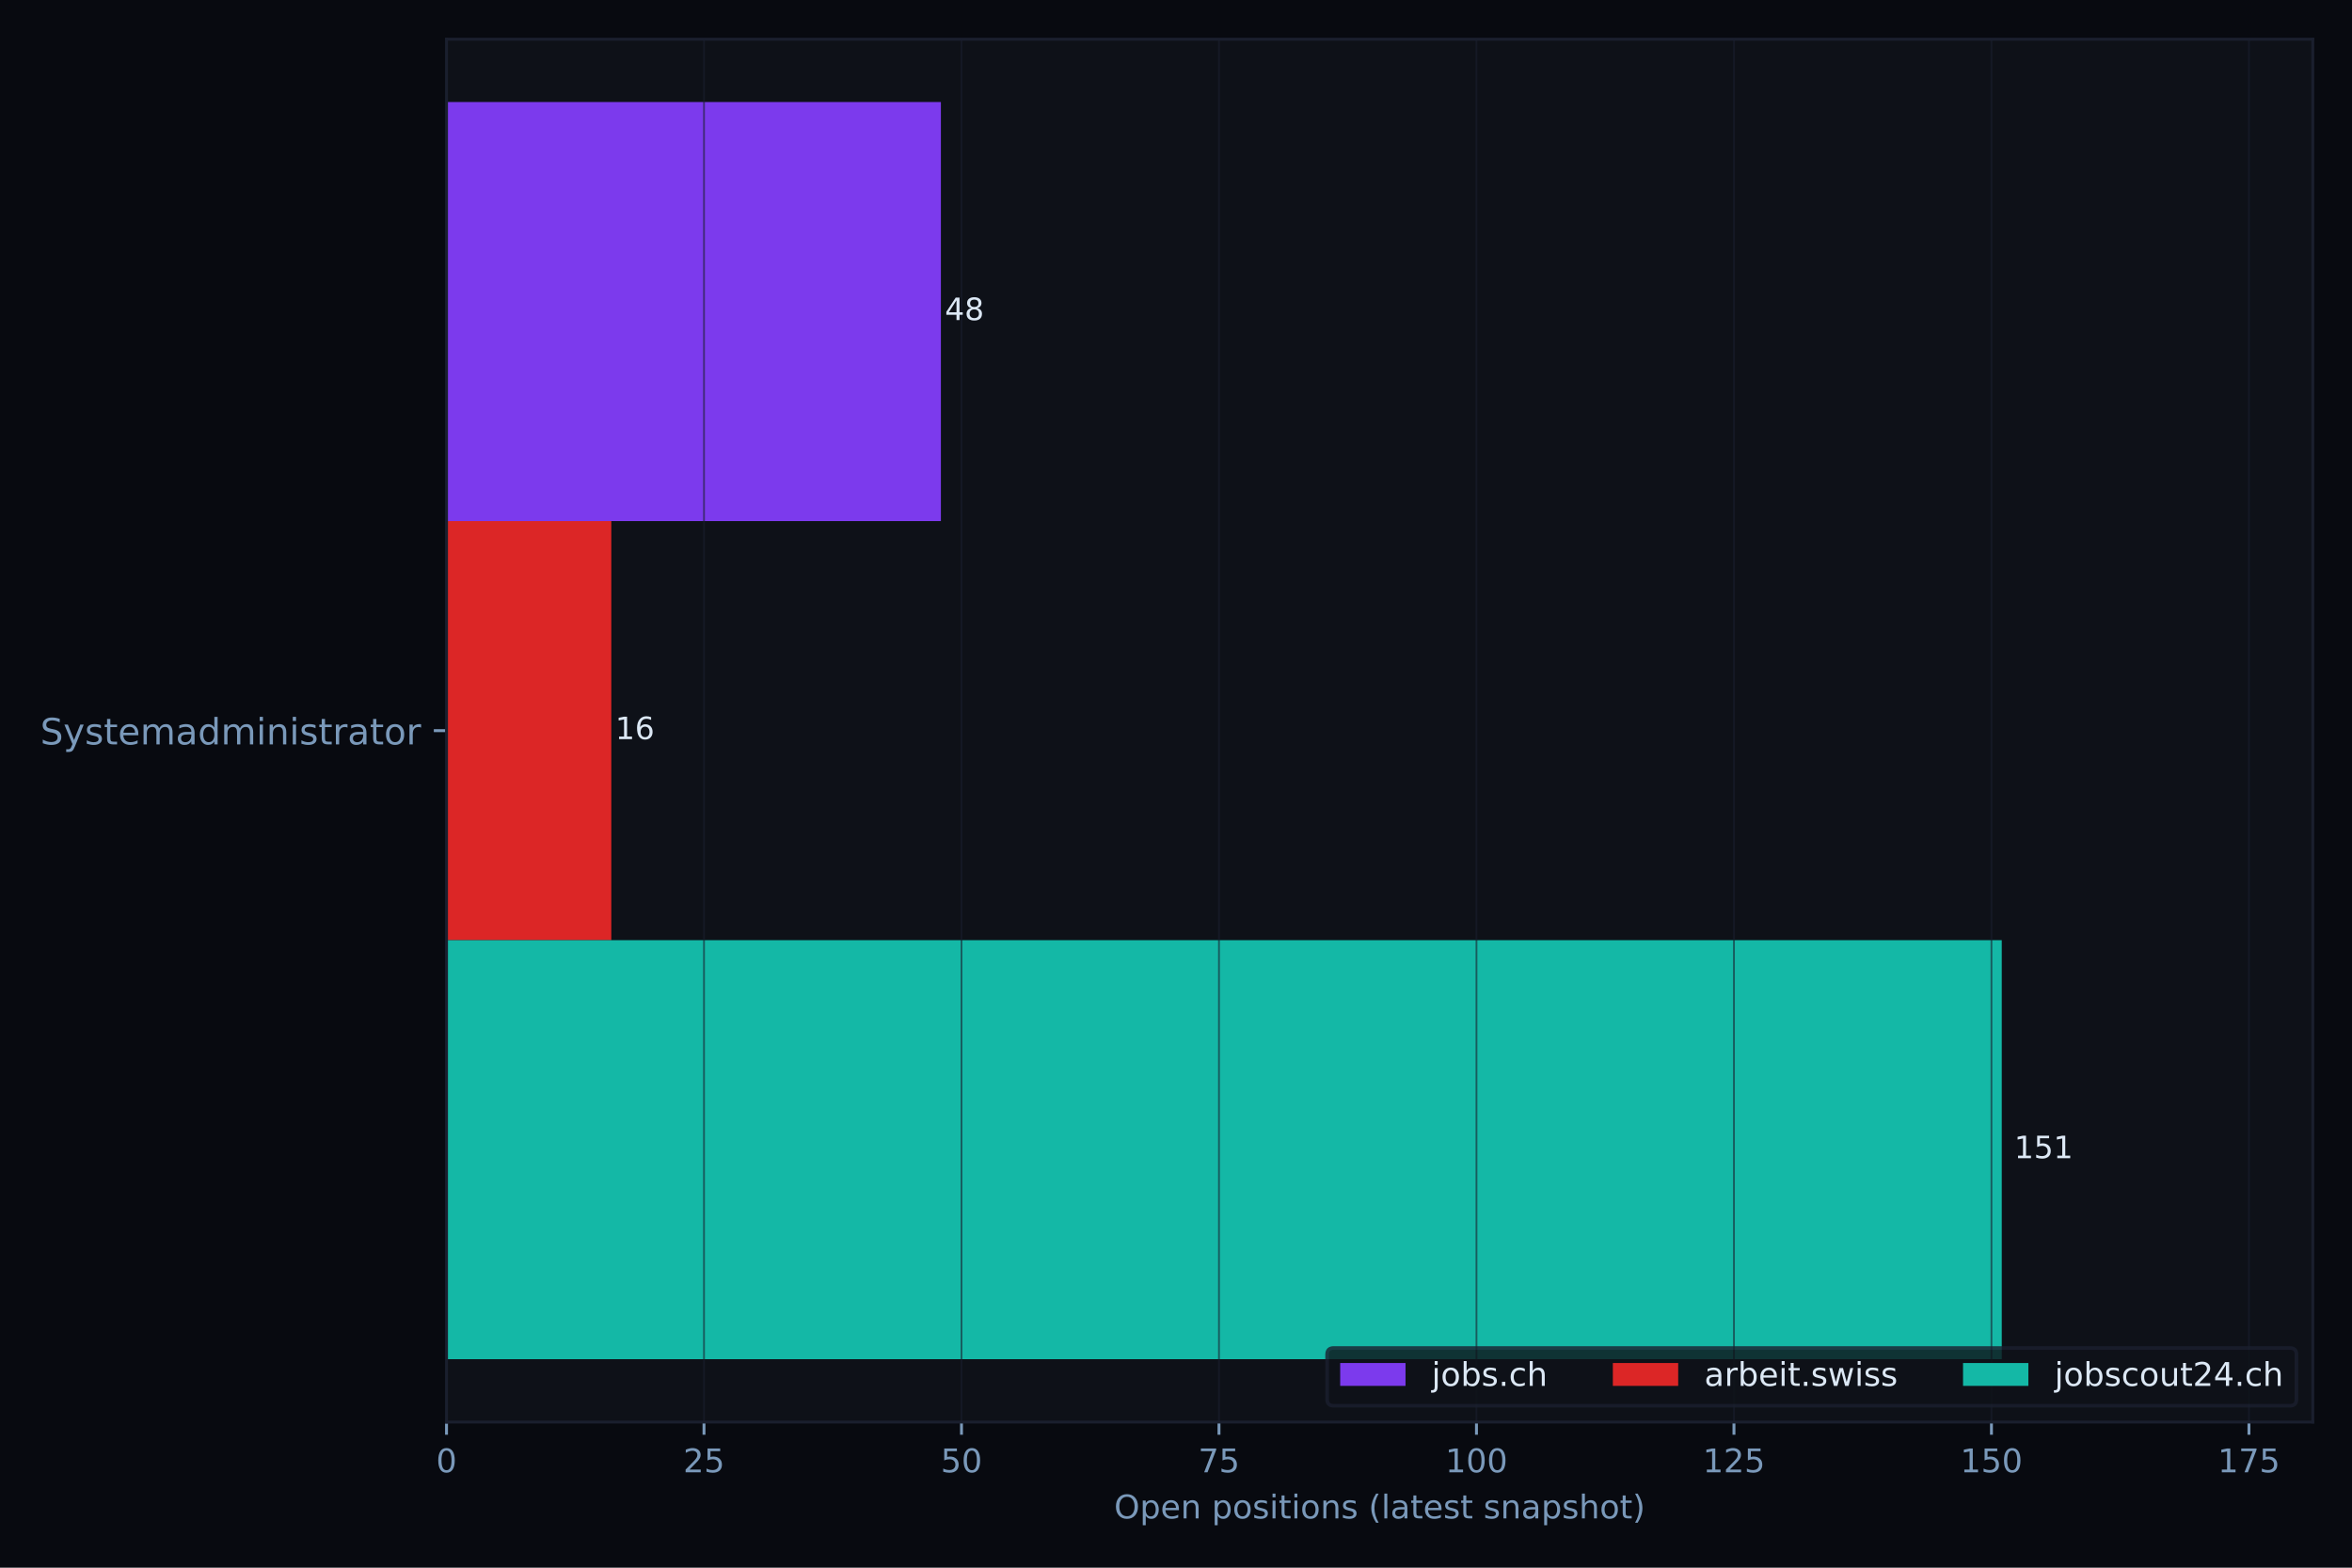
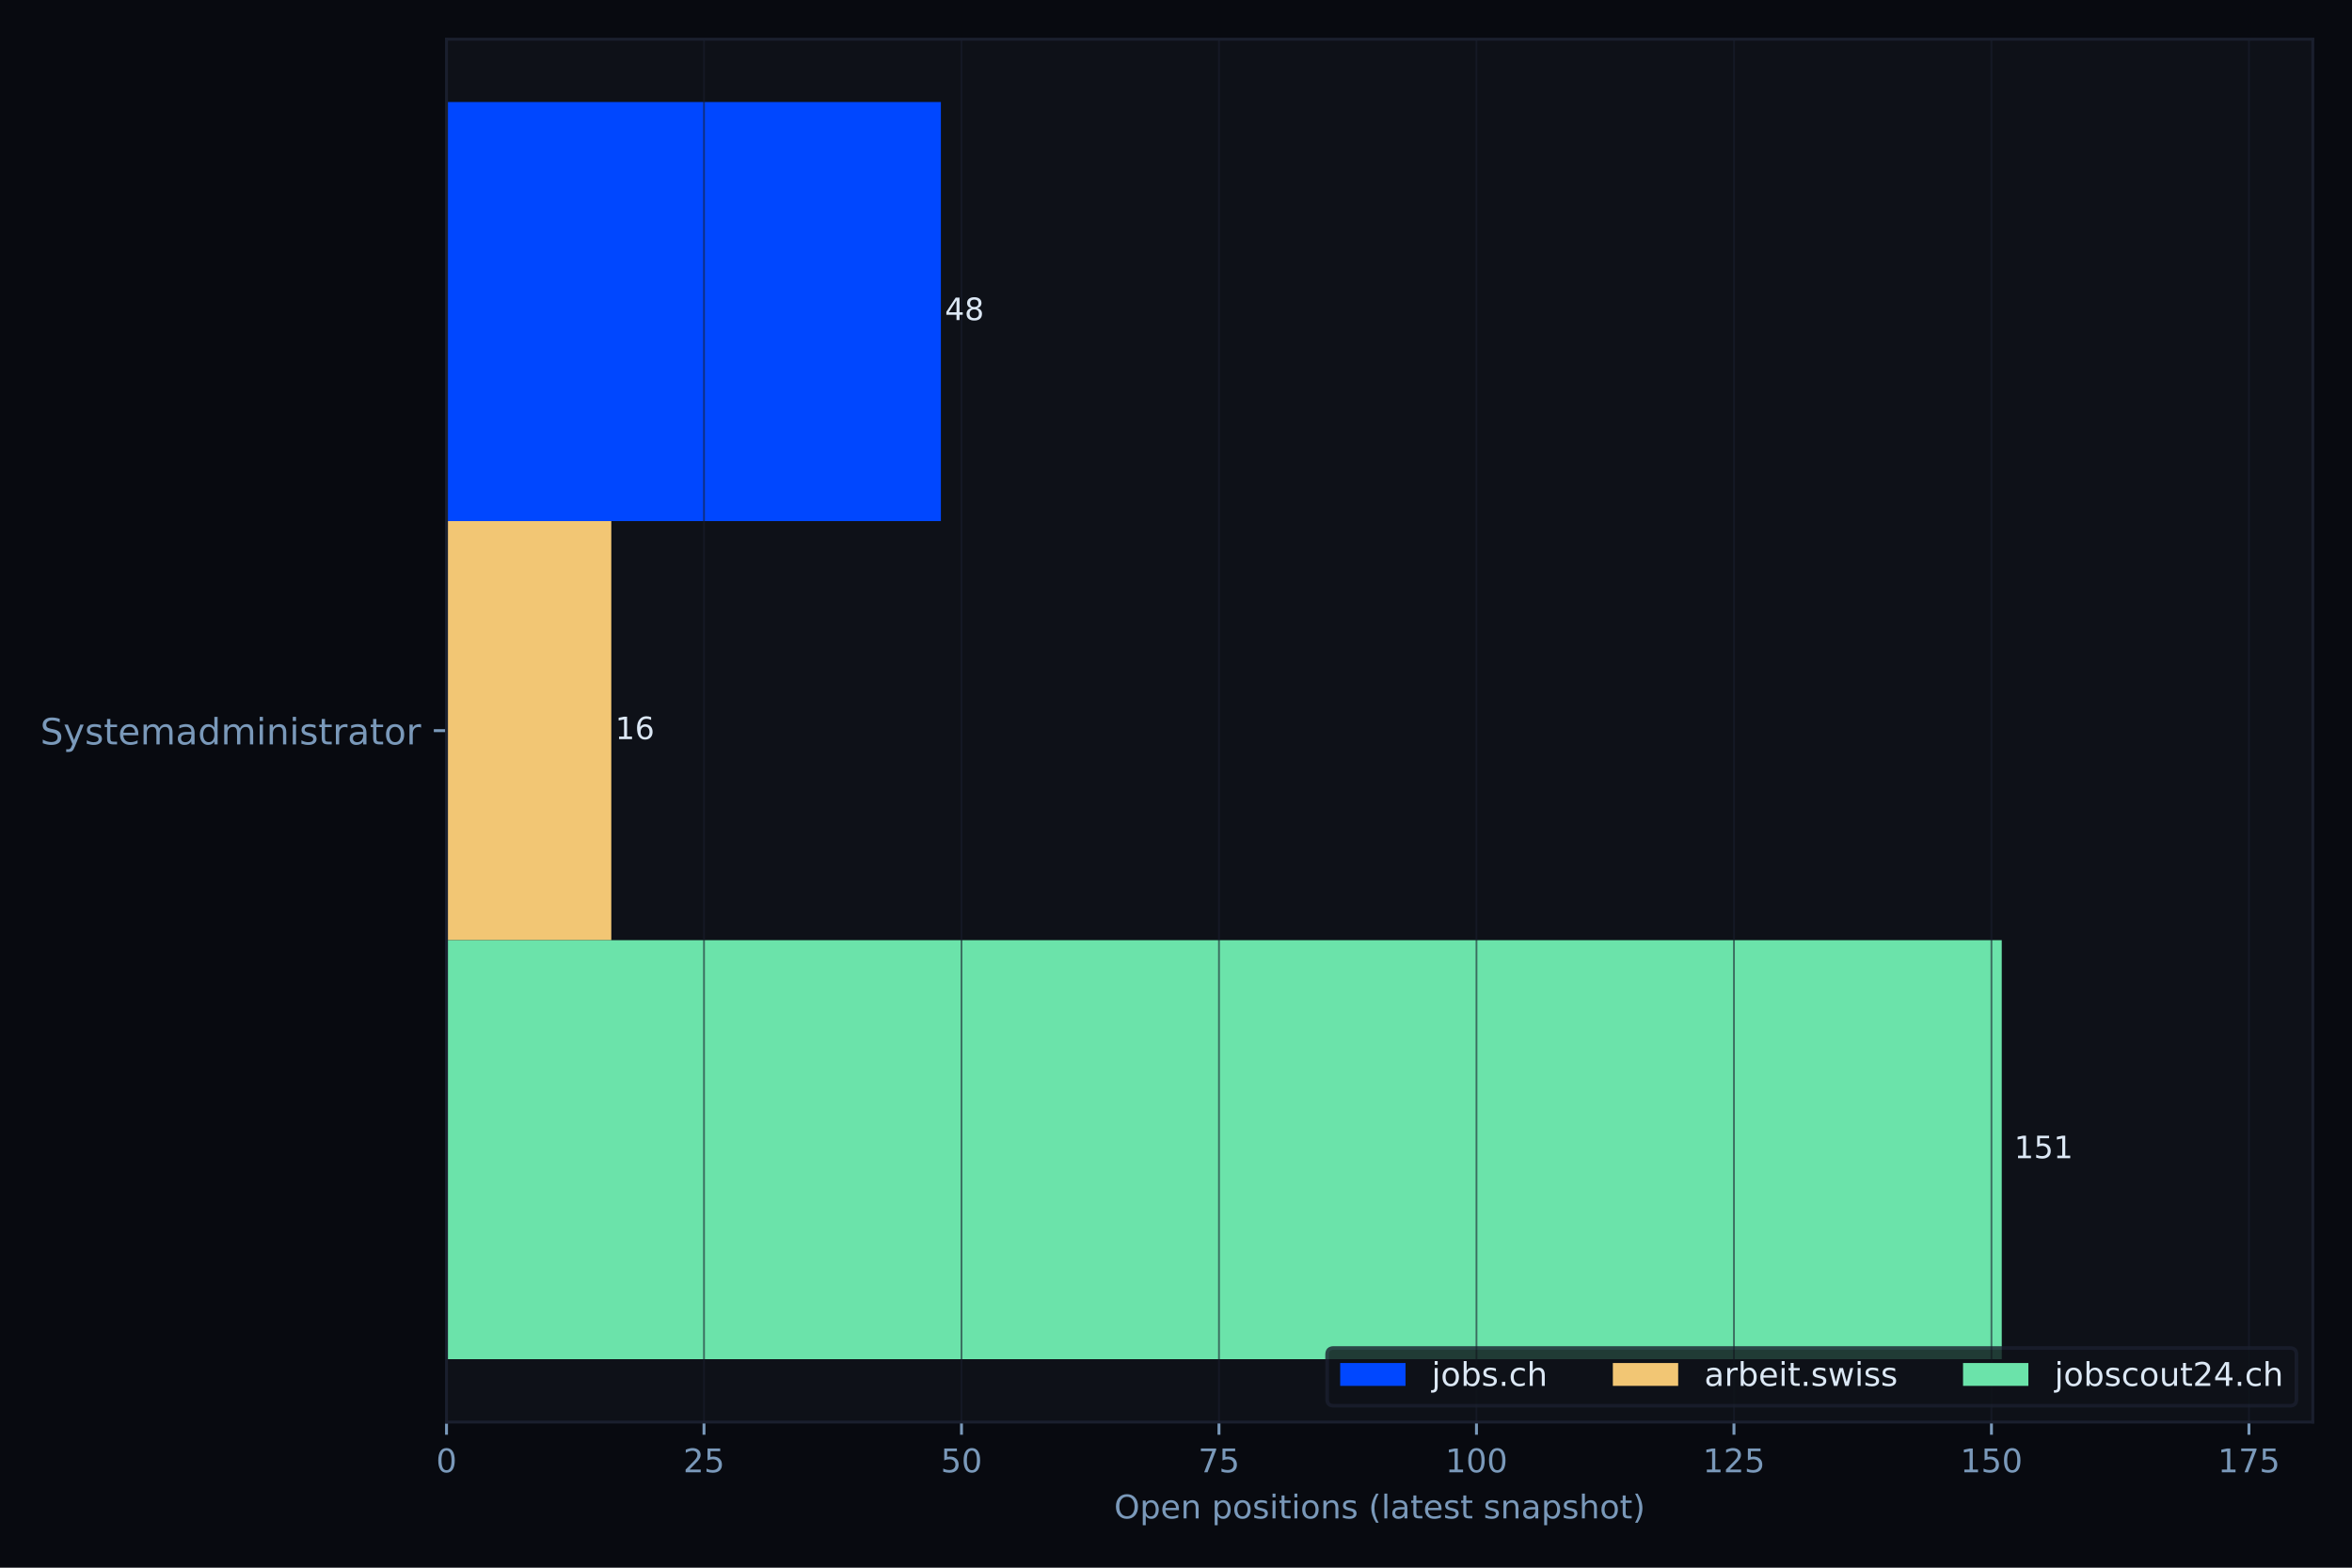
<svg xmlns="http://www.w3.org/2000/svg" xmlns:xlink="http://www.w3.org/1999/xlink" width="648pt" height="432pt" viewBox="0 0 648 432" version="1.1">
  <defs>
    <style type="text/css">*{stroke-linejoin: round; stroke-linecap: butt}</style>
  </defs>
  <g id="figure_1">
    <g id="patch_1">
      <path d="M 0 432  L 648 432  L 648 0  L 0 0  z " style="fill: #080a10" />
    </g>
    <g id="axes_1">
      <g id="patch_2">
        <path d="M 123.018 391.873  L 637.2 391.873  L 637.2 10.8  L 123.018 10.8  z " style="fill: #0e1118" />
      </g>
      <g id="patch_3">
-         <path d="M 123.018 28.121  L 259.225 28.121  L 259.225 143.598  L 123.018 143.598  z " clip-path="url(#pacaad83c6b)" style="fill: #7c3aed" />
+         <path d="M 123.018 28.121  L 259.225 28.121  L 259.225 143.598  L 123.018 143.598  z " clip-path="url(#pacaad83c6b)" style="fill: #0047ff" />
      </g>
      <g id="patch_4">
-         <path d="M 123.018 143.598  L 168.421 143.598  L 168.421 259.075  L 123.018 259.075  z " clip-path="url(#pacaad83c6b)" style="fill: #dc2626" />
+         <path d="M 123.018 143.598  L 168.421 143.598  L 168.421 259.075  L 123.018 259.075  z " clip-path="url(#pacaad83c6b)" style="fill: #f2c674" />
      </g>
      <g id="patch_5">
-         <path d="M 123.018 259.075  L 551.503 259.075  L 551.503 374.551  L 123.018 374.551  z " clip-path="url(#pacaad83c6b)" style="fill: #14b8a6" />
+         <path d="M 123.018 259.075  L 551.503 259.075  L 551.503 374.551  L 123.018 374.551  z " clip-path="url(#pacaad83c6b)" style="fill: #6be3aa" />
      </g>
      <g id="matplotlib.axis_1">
        <g id="xtick_1">
          <g id="line2d_1">
            <path d="M 123.018 391.873  L 123.018 10.8  " clip-path="url(#pacaad83c6b)" style="fill: none; stroke: #1a1f2e; stroke-opacity: 0.6; stroke-width: 0.5; stroke-linecap: square" />
          </g>
          <g id="line2d_2">
            <defs>
              <path id="mff3be124f5" d="M 0 0  L 0 3.5  " style="stroke: #7a99ba; stroke-width: 0.8" />
            </defs>
            <g>
              <use xlink:href="#mff3be124f5" x="123.018" y="391.873" style="fill: #7a99ba; stroke: #7a99ba; stroke-width: 0.8" />
            </g>
          </g>
          <g id="text_1">
            <g style="fill: #7a99ba" transform="translate(120.1551 405.7113) scale(0.09 -0.09)">
              <defs>
                <path id="DejaVuSans-30" d="M 2034 4250  Q 1547 4250 1301 3770  Q 1056 3291 1056 2328  Q 1056 1369 1301 889  Q 1547 409 2034 409  Q 2525 409 2770 889  Q 3016 1369 3016 2328  Q 3016 3291 2770 3770  Q 2525 4250 2034 4250  z M 2034 4750  Q 2819 4750 3233 4129  Q 3647 3509 3647 2328  Q 3647 1150 3233 529  Q 2819 -91 2034 -91  Q 1250 -91 836 529  Q 422 1150 422 2328  Q 422 3509 836 4129  Q 1250 4750 2034 4750  z " transform="scale(0.015625)" />
              </defs>
              <use xlink:href="#DejaVuSans-30" />
            </g>
          </g>
        </g>
        <g id="xtick_2">
          <g id="line2d_3">
            <path d="M 193.959 391.873  L 193.959 10.8  " clip-path="url(#pacaad83c6b)" style="fill: none; stroke: #1a1f2e; stroke-opacity: 0.6; stroke-width: 0.5; stroke-linecap: square" />
          </g>
          <g id="line2d_4">
            <g>
              <use xlink:href="#mff3be124f5" x="193.959" y="391.873" style="fill: #7a99ba; stroke: #7a99ba; stroke-width: 0.8" />
            </g>
          </g>
          <g id="text_2">
            <g style="fill: #7a99ba" transform="translate(188.2331 405.7113) scale(0.09 -0.09)">
              <defs>
                <path id="DejaVuSans-32" d="M 1228 531  L 3431 531  L 3431 0  L 469 0  L 469 531  Q 828 903 1448 1529  Q 2069 2156 2228 2338  Q 2531 2678 2651 2914  Q 2772 3150 2772 3378  Q 2772 3750 2511 3984  Q 2250 4219 1831 4219  Q 1534 4219 1204 4116  Q 875 4013 500 3803  L 500 4441  Q 881 4594 1212 4672  Q 1544 4750 1819 4750  Q 2544 4750 2975 4387  Q 3406 4025 3406 3419  Q 3406 3131 3298 2873  Q 3191 2616 2906 2266  Q 2828 2175 2409 1742  Q 1991 1309 1228 531  z " transform="scale(0.015625)" />
                <path id="DejaVuSans-35" d="M 691 4666  L 3169 4666  L 3169 4134  L 1269 4134  L 1269 2991  Q 1406 3038 1543 3061  Q 1681 3084 1819 3084  Q 2600 3084 3056 2656  Q 3513 2228 3513 1497  Q 3513 744 3044 326  Q 2575 -91 1722 -91  Q 1428 -91 1123 -41  Q 819 9 494 109  L 494 744  Q 775 591 1075 516  Q 1375 441 1709 441  Q 2250 441 2565 725  Q 2881 1009 2881 1497  Q 2881 1984 2565 2268  Q 2250 2553 1709 2553  Q 1456 2553 1204 2497  Q 953 2441 691 2322  L 691 4666  z " transform="scale(0.015625)" />
              </defs>
              <use xlink:href="#DejaVuSans-32" />
              <use xlink:href="#DejaVuSans-35" x="63.623" />
            </g>
          </g>
        </g>
        <g id="xtick_3">
          <g id="line2d_5">
            <path d="M 264.901 391.873  L 264.901 10.8  " clip-path="url(#pacaad83c6b)" style="fill: none; stroke: #1a1f2e; stroke-opacity: 0.6; stroke-width: 0.5; stroke-linecap: square" />
          </g>
          <g id="line2d_6">
            <g>
              <use xlink:href="#mff3be124f5" x="264.901" y="391.873" style="fill: #7a99ba; stroke: #7a99ba; stroke-width: 0.8" />
            </g>
          </g>
          <g id="text_3">
            <g style="fill: #7a99ba" transform="translate(259.1743 405.7113) scale(0.09 -0.09)">
              <use xlink:href="#DejaVuSans-35" />
              <use xlink:href="#DejaVuSans-30" x="63.623" />
            </g>
          </g>
        </g>
        <g id="xtick_4">
          <g id="line2d_7">
            <path d="M 335.842 391.873  L 335.842 10.8  " clip-path="url(#pacaad83c6b)" style="fill: none; stroke: #1a1f2e; stroke-opacity: 0.6; stroke-width: 0.5; stroke-linecap: square" />
          </g>
          <g id="line2d_8">
            <g>
              <use xlink:href="#mff3be124f5" x="335.842" y="391.873" style="fill: #7a99ba; stroke: #7a99ba; stroke-width: 0.8" />
            </g>
          </g>
          <g id="text_4">
            <g style="fill: #7a99ba" transform="translate(330.1155 405.7113) scale(0.09 -0.09)">
              <defs>
                <path id="DejaVuSans-37" d="M 525 4666  L 3525 4666  L 3525 4397  L 1831 0  L 1172 0  L 2766 4134  L 525 4134  L 525 4666  z " transform="scale(0.015625)" />
              </defs>
              <use xlink:href="#DejaVuSans-37" />
              <use xlink:href="#DejaVuSans-35" x="63.623" />
            </g>
          </g>
        </g>
        <g id="xtick_5">
          <g id="line2d_9">
            <path d="M 406.783 391.873  L 406.783 10.8  " clip-path="url(#pacaad83c6b)" style="fill: none; stroke: #1a1f2e; stroke-opacity: 0.6; stroke-width: 0.5; stroke-linecap: square" />
          </g>
          <g id="line2d_10">
            <g>
              <use xlink:href="#mff3be124f5" x="406.783" y="391.873" style="fill: #7a99ba; stroke: #7a99ba; stroke-width: 0.8" />
            </g>
          </g>
          <g id="text_5">
            <g style="fill: #7a99ba" transform="translate(398.1936 405.7113) scale(0.09 -0.09)">
              <defs>
                <path id="DejaVuSans-31" d="M 794 531  L 1825 531  L 1825 4091  L 703 3866  L 703 4441  L 1819 4666  L 2450 4666  L 2450 531  L 3481 531  L 3481 0  L 794 0  L 794 531  z " transform="scale(0.015625)" />
              </defs>
              <use xlink:href="#DejaVuSans-31" />
              <use xlink:href="#DejaVuSans-30" x="63.623" />
              <use xlink:href="#DejaVuSans-30" x="127.246" />
            </g>
          </g>
        </g>
        <g id="xtick_6">
          <g id="line2d_11">
            <path d="M 477.724 391.873  L 477.724 10.8  " clip-path="url(#pacaad83c6b)" style="fill: none; stroke: #1a1f2e; stroke-opacity: 0.6; stroke-width: 0.5; stroke-linecap: square" />
          </g>
          <g id="line2d_12">
            <g>
              <use xlink:href="#mff3be124f5" x="477.724" y="391.873" style="fill: #7a99ba; stroke: #7a99ba; stroke-width: 0.8" />
            </g>
          </g>
          <g id="text_6">
            <g style="fill: #7a99ba" transform="translate(469.1348 405.7113) scale(0.09 -0.09)">
              <use xlink:href="#DejaVuSans-31" />
              <use xlink:href="#DejaVuSans-32" x="63.623" />
              <use xlink:href="#DejaVuSans-35" x="127.246" />
            </g>
          </g>
        </g>
        <g id="xtick_7">
          <g id="line2d_13">
            <path d="M 548.665 391.873  L 548.665 10.8  " clip-path="url(#pacaad83c6b)" style="fill: none; stroke: #1a1f2e; stroke-opacity: 0.6; stroke-width: 0.5; stroke-linecap: square" />
          </g>
          <g id="line2d_14">
            <g>
              <use xlink:href="#mff3be124f5" x="548.665" y="391.873" style="fill: #7a99ba; stroke: #7a99ba; stroke-width: 0.8" />
            </g>
          </g>
          <g id="text_7">
            <g style="fill: #7a99ba" transform="translate(540.076 405.7113) scale(0.09 -0.09)">
              <use xlink:href="#DejaVuSans-31" />
              <use xlink:href="#DejaVuSans-35" x="63.623" />
              <use xlink:href="#DejaVuSans-30" x="127.246" />
            </g>
          </g>
        </g>
        <g id="xtick_8">
          <g id="line2d_15">
            <path d="M 619.607 391.873  L 619.607 10.8  " clip-path="url(#pacaad83c6b)" style="fill: none; stroke: #1a1f2e; stroke-opacity: 0.6; stroke-width: 0.5; stroke-linecap: square" />
          </g>
          <g id="line2d_16">
            <g>
              <use xlink:href="#mff3be124f5" x="619.607" y="391.873" style="fill: #7a99ba; stroke: #7a99ba; stroke-width: 0.8" />
            </g>
          </g>
          <g id="text_8">
            <g style="fill: #7a99ba" transform="translate(611.0172 405.7113) scale(0.09 -0.09)">
              <use xlink:href="#DejaVuSans-31" />
              <use xlink:href="#DejaVuSans-37" x="63.623" />
              <use xlink:href="#DejaVuSans-35" x="127.246" />
            </g>
          </g>
        </g>
        <g id="text_9">
          <g style="fill: #7a99ba" transform="translate(306.9454 418.4216) scale(0.09 -0.09)">
            <defs>
              <path id="DejaVuSans-4f" d="M 2522 4238  Q 1834 4238 1429 3725  Q 1025 3213 1025 2328  Q 1025 1447 1429 934  Q 1834 422 2522 422  Q 3209 422 3611 934  Q 4013 1447 4013 2328  Q 4013 3213 3611 3725  Q 3209 4238 2522 4238  z M 2522 4750  Q 3503 4750 4090 4092  Q 4678 3434 4678 2328  Q 4678 1225 4090 567  Q 3503 -91 2522 -91  Q 1538 -91 948 565  Q 359 1222 359 2328  Q 359 3434 948 4092  Q 1538 4750 2522 4750  z " transform="scale(0.015625)" />
              <path id="DejaVuSans-70" d="M 1159 525  L 1159 -1331  L 581 -1331  L 581 3500  L 1159 3500  L 1159 2969  Q 1341 3281 1617 3432  Q 1894 3584 2278 3584  Q 2916 3584 3314 3078  Q 3713 2572 3713 1747  Q 3713 922 3314 415  Q 2916 -91 2278 -91  Q 1894 -91 1617 61  Q 1341 213 1159 525  z M 3116 1747  Q 3116 2381 2855 2742  Q 2594 3103 2138 3103  Q 1681 3103 1420 2742  Q 1159 2381 1159 1747  Q 1159 1113 1420 752  Q 1681 391 2138 391  Q 2594 391 2855 752  Q 3116 1113 3116 1747  z " transform="scale(0.015625)" />
              <path id="DejaVuSans-65" d="M 3597 1894  L 3597 1613  L 953 1613  Q 991 1019 1311 708  Q 1631 397 2203 397  Q 2534 397 2845 478  Q 3156 559 3463 722  L 3463 178  Q 3153 47 2828 -22  Q 2503 -91 2169 -91  Q 1331 -91 842 396  Q 353 884 353 1716  Q 353 2575 817 3079  Q 1281 3584 2069 3584  Q 2775 3584 3186 3129  Q 3597 2675 3597 1894  z M 3022 2063  Q 3016 2534 2758 2815  Q 2500 3097 2075 3097  Q 1594 3097 1305 2825  Q 1016 2553 972 2059  L 3022 2063  z " transform="scale(0.015625)" />
              <path id="DejaVuSans-6e" d="M 3513 2113  L 3513 0  L 2938 0  L 2938 2094  Q 2938 2591 2744 2837  Q 2550 3084 2163 3084  Q 1697 3084 1428 2787  Q 1159 2491 1159 1978  L 1159 0  L 581 0  L 581 3500  L 1159 3500  L 1159 2956  Q 1366 3272 1645 3428  Q 1925 3584 2291 3584  Q 2894 3584 3203 3211  Q 3513 2838 3513 2113  z " transform="scale(0.015625)" />
              <path id="DejaVuSans-20" transform="scale(0.015625)" />
              <path id="DejaVuSans-6f" d="M 1959 3097  Q 1497 3097 1228 2736  Q 959 2375 959 1747  Q 959 1119 1226 758  Q 1494 397 1959 397  Q 2419 397 2687 759  Q 2956 1122 2956 1747  Q 2956 2369 2687 2733  Q 2419 3097 1959 3097  z M 1959 3584  Q 2709 3584 3137 3096  Q 3566 2609 3566 1747  Q 3566 888 3137 398  Q 2709 -91 1959 -91  Q 1206 -91 779 398  Q 353 888 353 1747  Q 353 2609 779 3096  Q 1206 3584 1959 3584  z " transform="scale(0.015625)" />
              <path id="DejaVuSans-73" d="M 2834 3397  L 2834 2853  Q 2591 2978 2328 3040  Q 2066 3103 1784 3103  Q 1356 3103 1142 2972  Q 928 2841 928 2578  Q 928 2378 1081 2264  Q 1234 2150 1697 2047  L 1894 2003  Q 2506 1872 2764 1633  Q 3022 1394 3022 966  Q 3022 478 2636 193  Q 2250 -91 1575 -91  Q 1294 -91 989 -36  Q 684 19 347 128  L 347 722  Q 666 556 975 473  Q 1284 391 1588 391  Q 1994 391 2212 530  Q 2431 669 2431 922  Q 2431 1156 2273 1281  Q 2116 1406 1581 1522  L 1381 1569  Q 847 1681 609 1914  Q 372 2147 372 2553  Q 372 3047 722 3315  Q 1072 3584 1716 3584  Q 2034 3584 2315 3537  Q 2597 3491 2834 3397  z " transform="scale(0.015625)" />
              <path id="DejaVuSans-69" d="M 603 3500  L 1178 3500  L 1178 0  L 603 0  L 603 3500  z M 603 4863  L 1178 4863  L 1178 4134  L 603 4134  L 603 4863  z " transform="scale(0.015625)" />
              <path id="DejaVuSans-74" d="M 1172 4494  L 1172 3500  L 2356 3500  L 2356 3053  L 1172 3053  L 1172 1153  Q 1172 725 1289 603  Q 1406 481 1766 481  L 2356 481  L 2356 0  L 1766 0  Q 1100 0 847 248  Q 594 497 594 1153  L 594 3053  L 172 3053  L 172 3500  L 594 3500  L 594 4494  L 1172 4494  z " transform="scale(0.015625)" />
              <path id="DejaVuSans-28" d="M 1984 4856  Q 1566 4138 1362 3434  Q 1159 2731 1159 2009  Q 1159 1288 1364 580  Q 1569 -128 1984 -844  L 1484 -844  Q 1016 -109 783 600  Q 550 1309 550 2009  Q 550 2706 781 3412  Q 1013 4119 1484 4856  L 1984 4856  z " transform="scale(0.015625)" />
              <path id="DejaVuSans-6c" d="M 603 4863  L 1178 4863  L 1178 0  L 603 0  L 603 4863  z " transform="scale(0.015625)" />
              <path id="DejaVuSans-61" d="M 2194 1759  Q 1497 1759 1228 1600  Q 959 1441 959 1056  Q 959 750 1161 570  Q 1363 391 1709 391  Q 2188 391 2477 730  Q 2766 1069 2766 1631  L 2766 1759  L 2194 1759  z M 3341 1997  L 3341 0  L 2766 0  L 2766 531  Q 2569 213 2275 61  Q 1981 -91 1556 -91  Q 1019 -91 701 211  Q 384 513 384 1019  Q 384 1609 779 1909  Q 1175 2209 1959 2209  L 2766 2209  L 2766 2266  Q 2766 2663 2505 2880  Q 2244 3097 1772 3097  Q 1472 3097 1187 3025  Q 903 2953 641 2809  L 641 3341  Q 956 3463 1253 3523  Q 1550 3584 1831 3584  Q 2591 3584 2966 3190  Q 3341 2797 3341 1997  z " transform="scale(0.015625)" />
              <path id="DejaVuSans-68" d="M 3513 2113  L 3513 0  L 2938 0  L 2938 2094  Q 2938 2591 2744 2837  Q 2550 3084 2163 3084  Q 1697 3084 1428 2787  Q 1159 2491 1159 1978  L 1159 0  L 581 0  L 581 4863  L 1159 4863  L 1159 2956  Q 1366 3272 1645 3428  Q 1925 3584 2291 3584  Q 2894 3584 3203 3211  Q 3513 2838 3513 2113  z " transform="scale(0.015625)" />
              <path id="DejaVuSans-29" d="M 513 4856  L 1013 4856  Q 1481 4119 1714 3412  Q 1947 2706 1947 2009  Q 1947 1309 1714 600  Q 1481 -109 1013 -844  L 513 -844  Q 928 -128 1133 580  Q 1338 1288 1338 2009  Q 1338 2731 1133 3434  Q 928 4138 513 4856  z " transform="scale(0.015625)" />
            </defs>
            <use xlink:href="#DejaVuSans-4f" />
            <use xlink:href="#DejaVuSans-70" x="78.711" />
            <use xlink:href="#DejaVuSans-65" x="142.188" />
            <use xlink:href="#DejaVuSans-6e" x="203.711" />
            <use xlink:href="#DejaVuSans-20" x="267.09" />
            <use xlink:href="#DejaVuSans-70" x="298.877" />
            <use xlink:href="#DejaVuSans-6f" x="362.354" />
            <use xlink:href="#DejaVuSans-73" x="423.535" />
            <use xlink:href="#DejaVuSans-69" x="475.635" />
            <use xlink:href="#DejaVuSans-74" x="503.418" />
            <use xlink:href="#DejaVuSans-69" x="542.627" />
            <use xlink:href="#DejaVuSans-6f" x="570.41" />
            <use xlink:href="#DejaVuSans-6e" x="631.592" />
            <use xlink:href="#DejaVuSans-73" x="694.971" />
            <use xlink:href="#DejaVuSans-20" x="747.07" />
            <use xlink:href="#DejaVuSans-28" x="778.857" />
            <use xlink:href="#DejaVuSans-6c" x="817.871" />
            <use xlink:href="#DejaVuSans-61" x="845.654" />
            <use xlink:href="#DejaVuSans-74" x="906.934" />
            <use xlink:href="#DejaVuSans-65" x="946.143" />
            <use xlink:href="#DejaVuSans-73" x="1007.666" />
            <use xlink:href="#DejaVuSans-74" x="1059.766" />
            <use xlink:href="#DejaVuSans-20" x="1098.975" />
            <use xlink:href="#DejaVuSans-73" x="1130.762" />
            <use xlink:href="#DejaVuSans-6e" x="1182.861" />
            <use xlink:href="#DejaVuSans-61" x="1246.24" />
            <use xlink:href="#DejaVuSans-70" x="1307.52" />
            <use xlink:href="#DejaVuSans-73" x="1370.996" />
            <use xlink:href="#DejaVuSans-68" x="1423.096" />
            <use xlink:href="#DejaVuSans-6f" x="1486.475" />
            <use xlink:href="#DejaVuSans-74" x="1547.656" />
            <use xlink:href="#DejaVuSans-29" x="1586.865" />
          </g>
        </g>
      </g>
      <g id="matplotlib.axis_2">
        <g id="ytick_1">
          <g id="line2d_17">
            <defs>
              <path id="mdf66c61492" d="M 0 0  L -3.5 0  " style="stroke: #7a99ba; stroke-width: 0.8" />
            </defs>
            <g>
              <use xlink:href="#mdf66c61492" x="123.018" y="201.336" style="fill: #7a99ba; stroke: #7a99ba; stroke-width: 0.8" />
            </g>
          </g>
          <g id="text_10">
            <g style="fill: #7a99ba" transform="translate(11.09787 205.1356) scale(0.1 -0.1)">
              <defs>
                <path id="DejaVuSans-53" d="M 3425 4513  L 3425 3897  Q 3066 4069 2747 4153  Q 2428 4238 2131 4238  Q 1616 4238 1336 4038  Q 1056 3838 1056 3469  Q 1056 3159 1242 3001  Q 1428 2844 1947 2747  L 2328 2669  Q 3034 2534 3370 2195  Q 3706 1856 3706 1288  Q 3706 609 3251 259  Q 2797 -91 1919 -91  Q 1588 -91 1214 -16  Q 841 59 441 206  L 441 856  Q 825 641 1194 531  Q 1563 422 1919 422  Q 2459 422 2753 634  Q 3047 847 3047 1241  Q 3047 1584 2836 1778  Q 2625 1972 2144 2069  L 1759 2144  Q 1053 2284 737 2584  Q 422 2884 422 3419  Q 422 4038 858 4394  Q 1294 4750 2059 4750  Q 2388 4750 2728 4690  Q 3069 4631 3425 4513  z " transform="scale(0.015625)" />
                <path id="DejaVuSans-79" d="M 2059 -325  Q 1816 -950 1584 -1140  Q 1353 -1331 966 -1331  L 506 -1331  L 506 -850  L 844 -850  Q 1081 -850 1212 -737  Q 1344 -625 1503 -206  L 1606 56  L 191 3500  L 800 3500  L 1894 763  L 2988 3500  L 3597 3500  L 2059 -325  z " transform="scale(0.015625)" />
                <path id="DejaVuSans-6d" d="M 3328 2828  Q 3544 3216 3844 3400  Q 4144 3584 4550 3584  Q 5097 3584 5394 3201  Q 5691 2819 5691 2113  L 5691 0  L 5113 0  L 5113 2094  Q 5113 2597 4934 2840  Q 4756 3084 4391 3084  Q 3944 3084 3684 2787  Q 3425 2491 3425 1978  L 3425 0  L 2847 0  L 2847 2094  Q 2847 2600 2669 2842  Q 2491 3084 2119 3084  Q 1678 3084 1418 2786  Q 1159 2488 1159 1978  L 1159 0  L 581 0  L 581 3500  L 1159 3500  L 1159 2956  Q 1356 3278 1631 3431  Q 1906 3584 2284 3584  Q 2666 3584 2933 3390  Q 3200 3197 3328 2828  z " transform="scale(0.015625)" />
                <path id="DejaVuSans-64" d="M 2906 2969  L 2906 4863  L 3481 4863  L 3481 0  L 2906 0  L 2906 525  Q 2725 213 2448 61  Q 2172 -91 1784 -91  Q 1150 -91 751 415  Q 353 922 353 1747  Q 353 2572 751 3078  Q 1150 3584 1784 3584  Q 2172 3584 2448 3432  Q 2725 3281 2906 2969  z M 947 1747  Q 947 1113 1208 752  Q 1469 391 1925 391  Q 2381 391 2643 752  Q 2906 1113 2906 1747  Q 2906 2381 2643 2742  Q 2381 3103 1925 3103  Q 1469 3103 1208 2742  Q 947 2381 947 1747  z " transform="scale(0.015625)" />
                <path id="DejaVuSans-72" d="M 2631 2963  Q 2534 3019 2420 3045  Q 2306 3072 2169 3072  Q 1681 3072 1420 2755  Q 1159 2438 1159 1844  L 1159 0  L 581 0  L 581 3500  L 1159 3500  L 1159 2956  Q 1341 3275 1631 3429  Q 1922 3584 2338 3584  Q 2397 3584 2469 3576  Q 2541 3569 2628 3553  L 2631 2963  z " transform="scale(0.015625)" />
              </defs>
              <use xlink:href="#DejaVuSans-53" />
              <use xlink:href="#DejaVuSans-79" x="63.477" />
              <use xlink:href="#DejaVuSans-73" x="122.656" />
              <use xlink:href="#DejaVuSans-74" x="174.756" />
              <use xlink:href="#DejaVuSans-65" x="213.965" />
              <use xlink:href="#DejaVuSans-6d" x="275.488" />
              <use xlink:href="#DejaVuSans-61" x="372.9" />
              <use xlink:href="#DejaVuSans-64" x="434.18" />
              <use xlink:href="#DejaVuSans-6d" x="497.656" />
              <use xlink:href="#DejaVuSans-69" x="595.068" />
              <use xlink:href="#DejaVuSans-6e" x="622.852" />
              <use xlink:href="#DejaVuSans-69" x="686.23" />
              <use xlink:href="#DejaVuSans-73" x="714.014" />
              <use xlink:href="#DejaVuSans-74" x="766.113" />
              <use xlink:href="#DejaVuSans-72" x="805.322" />
              <use xlink:href="#DejaVuSans-61" x="846.436" />
              <use xlink:href="#DejaVuSans-74" x="907.715" />
              <use xlink:href="#DejaVuSans-6f" x="946.924" />
              <use xlink:href="#DejaVuSans-72" x="1008.105" />
            </g>
          </g>
        </g>
      </g>
      <g id="patch_6">
        <path d="M 123.018 391.873  L 123.018 10.8  " style="fill: none; stroke: #1a1f2e; stroke-width: 0.8; stroke-linejoin: miter; stroke-linecap: square" />
      </g>
      <g id="patch_7">
        <path d="M 637.2 391.873  L 637.2 10.8  " style="fill: none; stroke: #1a1f2e; stroke-width: 0.8; stroke-linejoin: miter; stroke-linecap: square" />
      </g>
      <g id="patch_8">
        <path d="M 123.018 391.873  L 637.2 391.873  " style="fill: none; stroke: #1a1f2e; stroke-width: 0.8; stroke-linejoin: miter; stroke-linecap: square" />
      </g>
      <g id="patch_9">
        <path d="M 123.018 10.8  L 637.2 10.8  " style="fill: none; stroke: #1a1f2e; stroke-width: 0.8; stroke-linejoin: miter; stroke-linecap: square" />
      </g>
      <g id="text_11">
        <g style="fill: #dce8f5" transform="translate(260.3149 88.20525) scale(0.085 -0.085)">
          <defs>
            <path id="DejaVuSans-34" d="M 2419 4116  L 825 1625  L 2419 1625  L 2419 4116  z M 2253 4666  L 3047 4666  L 3047 1625  L 3713 1625  L 3713 1100  L 3047 1100  L 3047 0  L 2419 0  L 2419 1100  L 313 1100  L 313 1709  L 2253 4666  z " transform="scale(0.015625)" />
            <path id="DejaVuSans-38" d="M 2034 2216  Q 1584 2216 1326 1975  Q 1069 1734 1069 1313  Q 1069 891 1326 650  Q 1584 409 2034 409  Q 2484 409 2743 651  Q 3003 894 3003 1313  Q 3003 1734 2745 1975  Q 2488 2216 2034 2216  z M 1403 2484  Q 997 2584 770 2862  Q 544 3141 544 3541  Q 544 4100 942 4425  Q 1341 4750 2034 4750  Q 2731 4750 3128 4425  Q 3525 4100 3525 3541  Q 3525 3141 3298 2862  Q 3072 2584 2669 2484  Q 3125 2378 3379 2068  Q 3634 1759 3634 1313  Q 3634 634 3220 271  Q 2806 -91 2034 -91  Q 1263 -91 848 271  Q 434 634 434 1313  Q 434 1759 690 2068  Q 947 2378 1403 2484  z M 1172 3481  Q 1172 3119 1398 2916  Q 1625 2713 2034 2713  Q 2441 2713 2670 2916  Q 2900 3119 2900 3481  Q 2900 3844 2670 4047  Q 2441 4250 2034 4250  Q 1625 4250 1398 4047  Q 1172 3844 1172 3481  z " transform="scale(0.015625)" />
          </defs>
          <use xlink:href="#DejaVuSans-34" />
          <use xlink:href="#DejaVuSans-38" x="63.623" />
        </g>
      </g>
      <g id="text_12">
        <g style="fill: #dce8f5" transform="translate(169.5102 203.6818) scale(0.085 -0.085)">
          <defs>
            <path id="DejaVuSans-36" d="M 2113 2584  Q 1688 2584 1439 2293  Q 1191 2003 1191 1497  Q 1191 994 1439 701  Q 1688 409 2113 409  Q 2538 409 2786 701  Q 3034 994 3034 1497  Q 3034 2003 2786 2293  Q 2538 2584 2113 2584  z M 3366 4563  L 3366 3988  Q 3128 4100 2886 4159  Q 2644 4219 2406 4219  Q 1781 4219 1451 3797  Q 1122 3375 1075 2522  Q 1259 2794 1537 2939  Q 1816 3084 2150 3084  Q 2853 3084 3261 2657  Q 3669 2231 3669 1497  Q 3669 778 3244 343  Q 2819 -91 2113 -91  Q 1303 -91 875 529  Q 447 1150 447 2328  Q 447 3434 972 4092  Q 1497 4750 2381 4750  Q 2619 4750 2861 4703  Q 3103 4656 3366 4563  z " transform="scale(0.015625)" />
          </defs>
          <use xlink:href="#DejaVuSans-31" />
          <use xlink:href="#DejaVuSans-36" x="63.623" />
        </g>
      </g>
      <g id="text_13">
        <g style="fill: #dce8f5" transform="translate(554.9309 319.1584) scale(0.085 -0.085)">
          <use xlink:href="#DejaVuSans-31" />
          <use xlink:href="#DejaVuSans-35" x="63.623" />
          <use xlink:href="#DejaVuSans-31" x="127.246" />
        </g>
      </g>
      <g id="legend_1">
        <g id="patch_10">
          <path d="M 367.435 387.373  L 630.9 387.373  Q 632.7 387.373 632.7 385.573  L 632.7 373.262  Q 632.7 371.462 630.9 371.462  L 367.435 371.462  Q 365.635 371.462 365.635 373.262  L 365.635 385.573  Q 365.635 387.373 367.435 387.373  z " style="fill: #0e1118; opacity: 0.8; stroke: #1a1f2e; stroke-linejoin: miter" />
        </g>
        <g id="patch_11">
-           <path d="M 369.235 381.901  L 387.235 381.901  L 387.235 375.601  L 369.235 375.601  z " style="fill: #7c3aed" />
+           <path d="M 369.235 381.901  L 387.235 381.901  L 387.235 375.601  L 369.235 375.601  z " style="fill: #0047ff" />
        </g>
        <g id="text_14">
          <g style="fill: #dce8f5" transform="translate(394.4348 381.901) scale(0.09 -0.09)">
            <defs>
              <path id="DejaVuSans-6a" d="M 603 3500  L 1178 3500  L 1178 -63  Q 1178 -731 923 -1031  Q 669 -1331 103 -1331  L -116 -1331  L -116 -844  L 38 -844  Q 366 -844 484 -692  Q 603 -541 603 -63  L 603 3500  z M 603 4863  L 1178 4863  L 1178 4134  L 603 4134  L 603 4863  z " transform="scale(0.015625)" />
              <path id="DejaVuSans-62" d="M 3116 1747  Q 3116 2381 2855 2742  Q 2594 3103 2138 3103  Q 1681 3103 1420 2742  Q 1159 2381 1159 1747  Q 1159 1113 1420 752  Q 1681 391 2138 391  Q 2594 391 2855 752  Q 3116 1113 3116 1747  z M 1159 2969  Q 1341 3281 1617 3432  Q 1894 3584 2278 3584  Q 2916 3584 3314 3078  Q 3713 2572 3713 1747  Q 3713 922 3314 415  Q 2916 -91 2278 -91  Q 1894 -91 1617 61  Q 1341 213 1159 525  L 1159 0  L 581 0  L 581 4863  L 1159 4863  L 1159 2969  z " transform="scale(0.015625)" />
              <path id="DejaVuSans-2e" d="M 684 794  L 1344 794  L 1344 0  L 684 0  L 684 794  z " transform="scale(0.015625)" />
              <path id="DejaVuSans-63" d="M 3122 3366  L 3122 2828  Q 2878 2963 2633 3030  Q 2388 3097 2138 3097  Q 1578 3097 1268 2742  Q 959 2388 959 1747  Q 959 1106 1268 751  Q 1578 397 2138 397  Q 2388 397 2633 464  Q 2878 531 3122 666  L 3122 134  Q 2881 22 2623 -34  Q 2366 -91 2075 -91  Q 1284 -91 818 406  Q 353 903 353 1747  Q 353 2603 823 3093  Q 1294 3584 2113 3584  Q 2378 3584 2631 3529  Q 2884 3475 3122 3366  z " transform="scale(0.015625)" />
            </defs>
            <use xlink:href="#DejaVuSans-6a" />
            <use xlink:href="#DejaVuSans-6f" x="27.783" />
            <use xlink:href="#DejaVuSans-62" x="88.965" />
            <use xlink:href="#DejaVuSans-73" x="152.441" />
            <use xlink:href="#DejaVuSans-2e" x="204.541" />
            <use xlink:href="#DejaVuSans-63" x="236.328" />
            <use xlink:href="#DejaVuSans-68" x="291.309" />
          </g>
        </g>
        <g id="patch_12">
-           <path d="M 444.357 381.901  L 462.357 381.901  L 462.357 375.601  L 444.357 375.601  z " style="fill: #dc2626" />
+           <path d="M 444.357 381.901  L 462.357 381.901  L 462.357 375.601  L 444.357 375.601  z " style="fill: #f2c674" />
        </g>
        <g id="text_15">
          <g style="fill: #dce8f5" transform="translate(469.5567 381.901) scale(0.09 -0.09)">
            <defs>
              <path id="DejaVuSans-77" d="M 269 3500  L 844 3500  L 1563 769  L 2278 3500  L 2956 3500  L 3675 769  L 4391 3500  L 4966 3500  L 4050 0  L 3372 0  L 2619 2869  L 1863 0  L 1184 0  L 269 3500  z " transform="scale(0.015625)" />
            </defs>
            <use xlink:href="#DejaVuSans-61" />
            <use xlink:href="#DejaVuSans-72" x="61.279" />
            <use xlink:href="#DejaVuSans-62" x="102.393" />
            <use xlink:href="#DejaVuSans-65" x="165.869" />
            <use xlink:href="#DejaVuSans-69" x="227.393" />
            <use xlink:href="#DejaVuSans-74" x="255.176" />
            <use xlink:href="#DejaVuSans-2e" x="294.385" />
            <use xlink:href="#DejaVuSans-73" x="326.172" />
            <use xlink:href="#DejaVuSans-77" x="378.271" />
            <use xlink:href="#DejaVuSans-69" x="460.059" />
            <use xlink:href="#DejaVuSans-73" x="487.842" />
            <use xlink:href="#DejaVuSans-73" x="539.941" />
          </g>
        </g>
        <g id="patch_13">
-           <path d="M 540.838 381.901  L 558.838 381.901  L 558.838 375.601  L 540.838 375.601  z " style="fill: #14b8a6" />
+           <path d="M 540.838 381.901  L 558.838 381.901  L 558.838 375.601  L 540.838 375.601  z " style="fill: #6be3aa" />
        </g>
        <g id="text_16">
          <g style="fill: #dce8f5" transform="translate(566.0381 381.901) scale(0.09 -0.09)">
            <defs>
              <path id="DejaVuSans-75" d="M 544 1381  L 544 3500  L 1119 3500  L 1119 1403  Q 1119 906 1312 657  Q 1506 409 1894 409  Q 2359 409 2629 706  Q 2900 1003 2900 1516  L 2900 3500  L 3475 3500  L 3475 0  L 2900 0  L 2900 538  Q 2691 219 2414 64  Q 2138 -91 1772 -91  Q 1169 -91 856 284  Q 544 659 544 1381  z M 1991 3584  L 1991 3584  z " transform="scale(0.015625)" />
            </defs>
            <use xlink:href="#DejaVuSans-6a" />
            <use xlink:href="#DejaVuSans-6f" x="27.783" />
            <use xlink:href="#DejaVuSans-62" x="88.965" />
            <use xlink:href="#DejaVuSans-73" x="152.441" />
            <use xlink:href="#DejaVuSans-63" x="204.541" />
            <use xlink:href="#DejaVuSans-6f" x="259.521" />
            <use xlink:href="#DejaVuSans-75" x="320.703" />
            <use xlink:href="#DejaVuSans-74" x="384.082" />
            <use xlink:href="#DejaVuSans-32" x="423.291" />
            <use xlink:href="#DejaVuSans-34" x="486.914" />
            <use xlink:href="#DejaVuSans-2e" x="550.537" />
            <use xlink:href="#DejaVuSans-63" x="582.324" />
            <use xlink:href="#DejaVuSans-68" x="637.305" />
          </g>
        </g>
      </g>
    </g>
  </g>
  <defs>
    <clipPath id="pacaad83c6b">
      <rect x="123.018" y="10.8" width="514.182" height="381.073" />
    </clipPath>
  </defs>
</svg>
